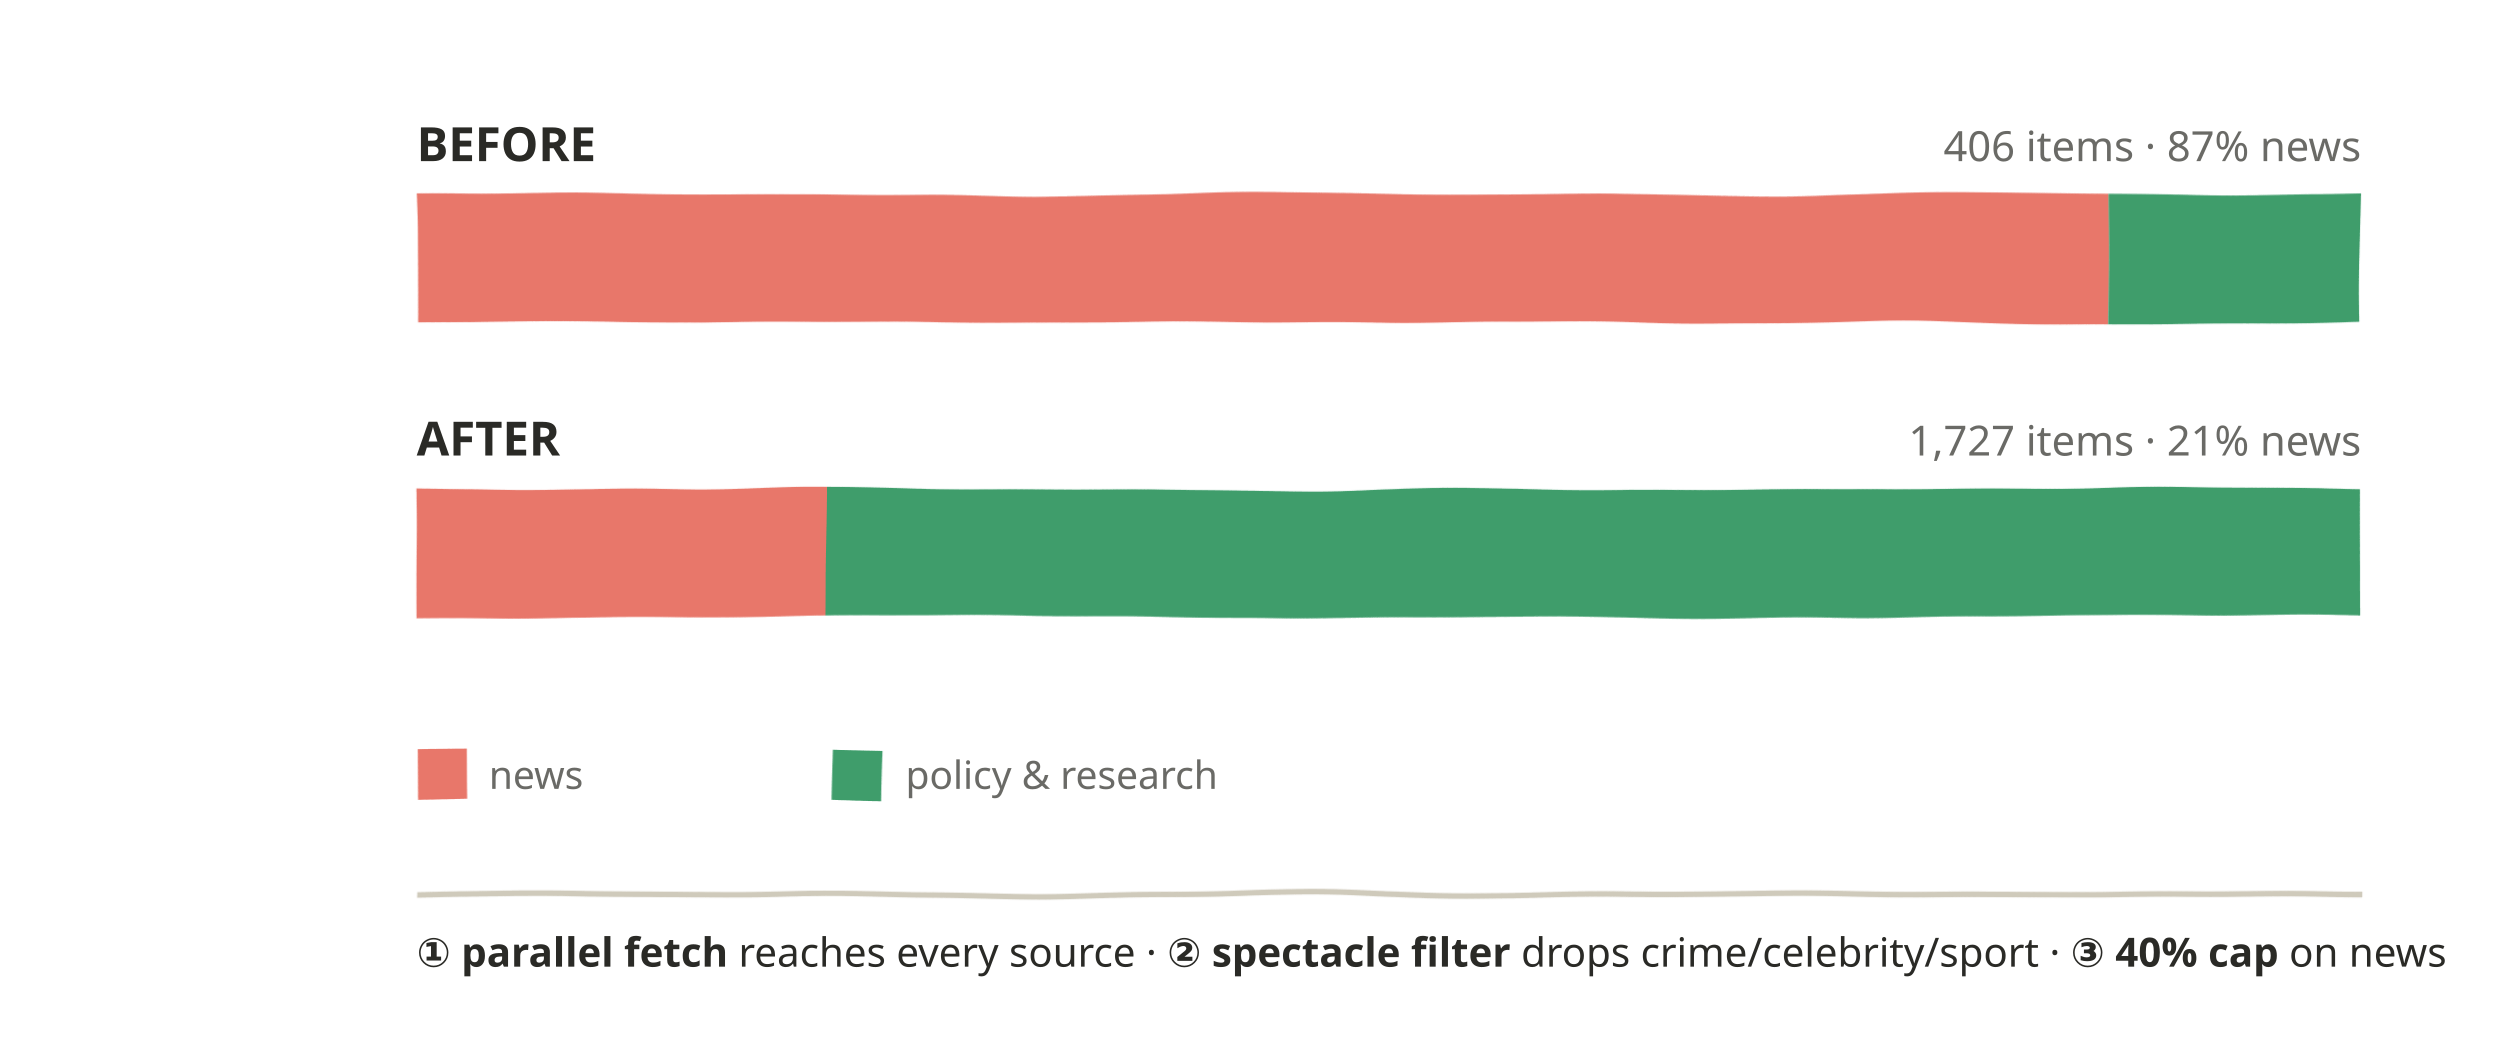
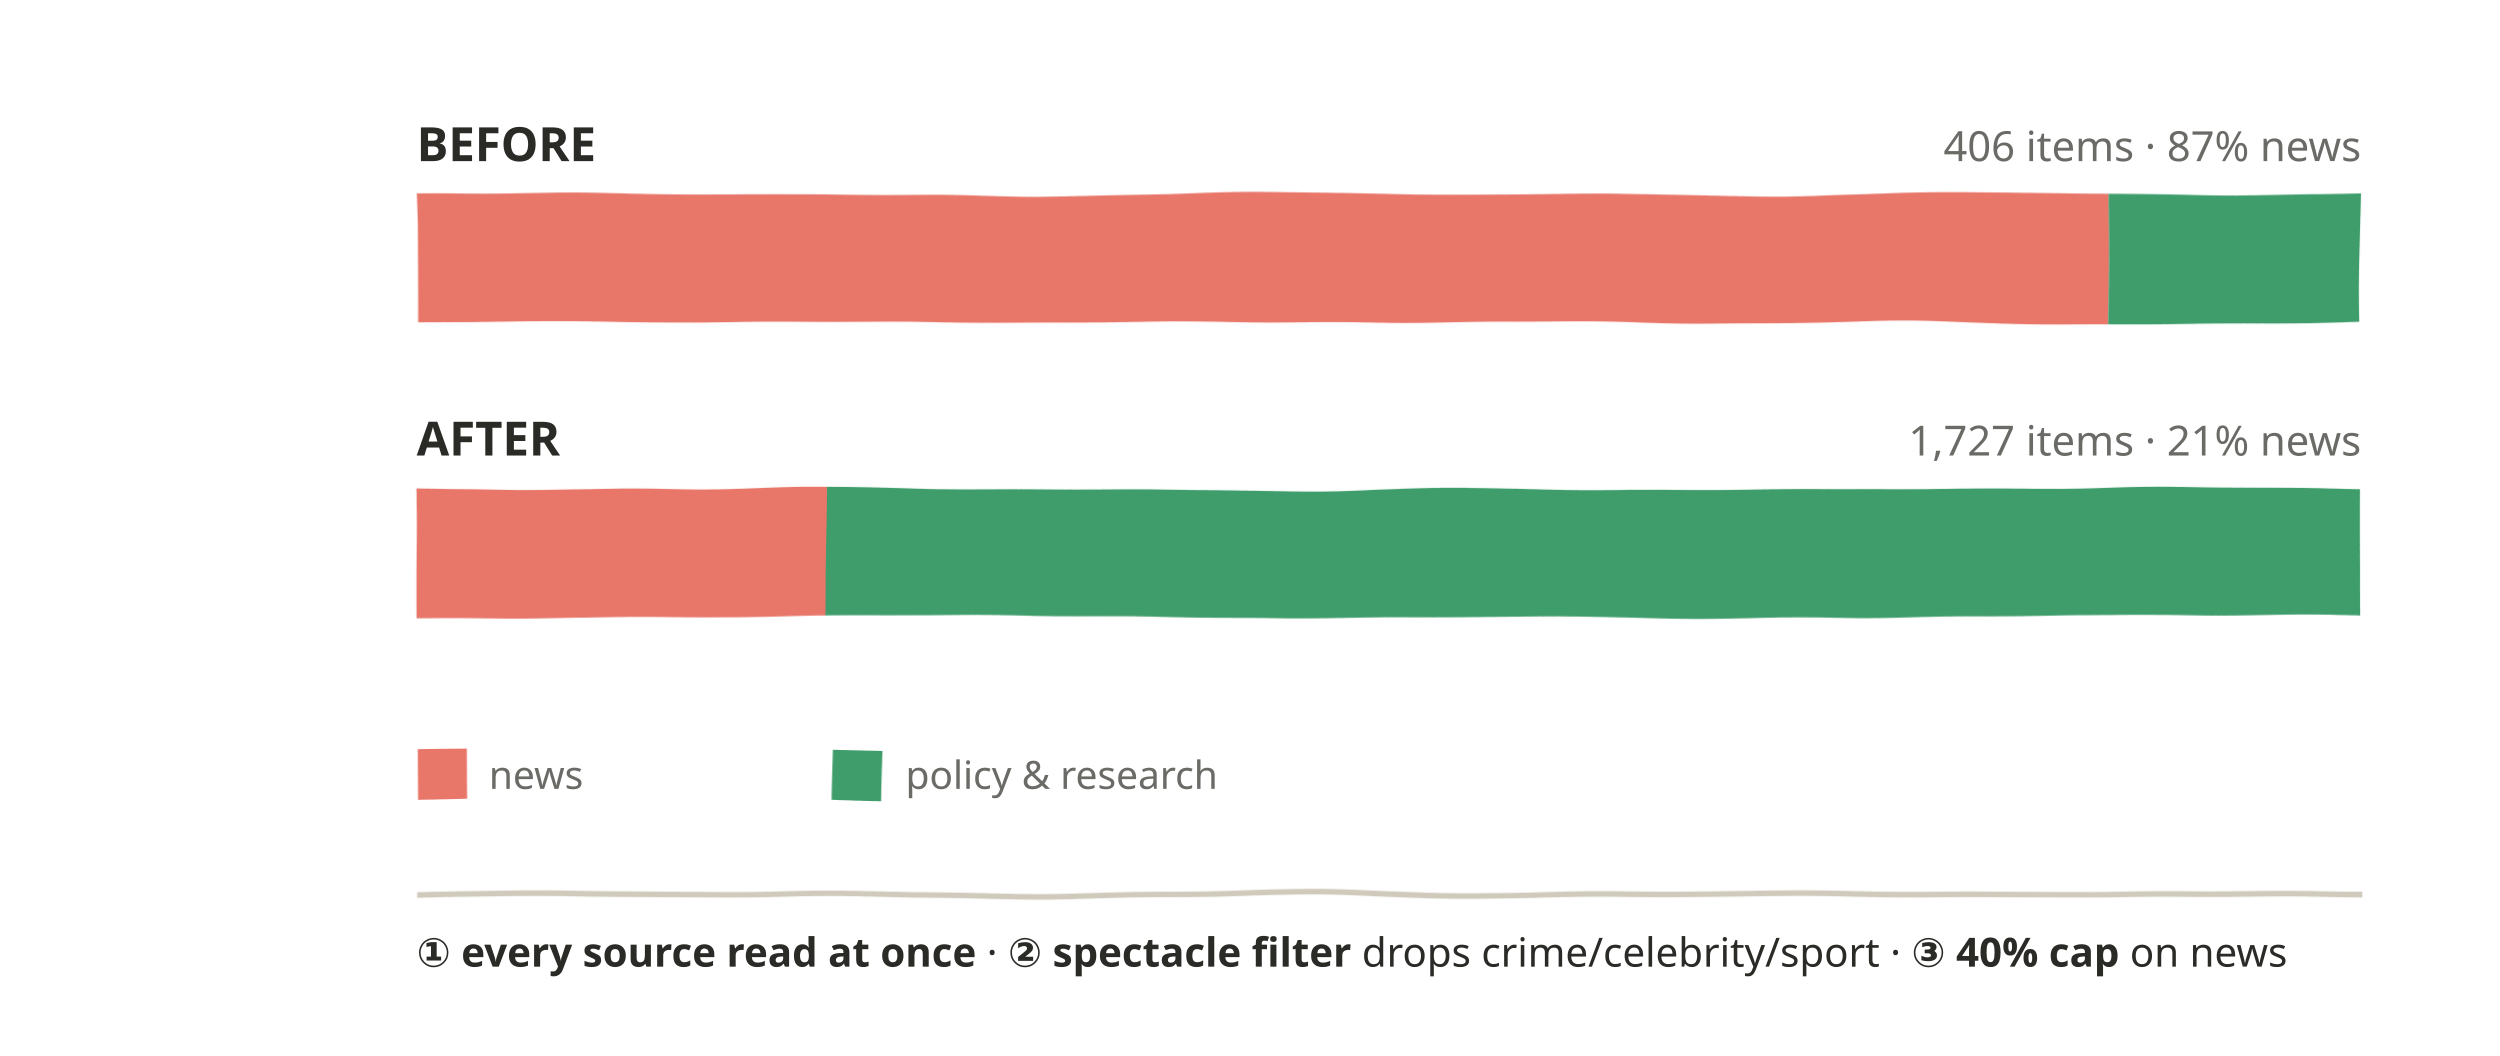
- <svg xmlns="http://www.w3.org/2000/svg" viewBox="0 0 900 380" role="img" aria-label="Before and after the fix: the dataset went from 406 items at 87% news to 1,727 items at 21% news, via three levers — parallel fetch, spectacle filter, and a 40% news cap.">
+ <svg xmlns="http://www.w3.org/2000/svg" viewBox="0 0 900 380" role="img" aria-label="Before and after the fix: the dataset went from 406 items at 87% news to 1,727 items at 21% news, through three changes: reading every source at once, a filter for spectacle, and a 40% cap on news.">
  <defs>
    <filter id="rough" x="-5%" y="-5%" width="110%" height="110%">
      <feTurbulence type="fractalNoise" baseFrequency="0.012" numOctaves="2" seed="7" result="n" />
      <feDisplacementMap in="SourceGraphic" in2="n" scale="3.2" xChannelSelector="R" yChannelSelector="G" />
    </filter>
    <style>
      .lbl{font-family:'Trebuchet MS','Segoe UI',system-ui,sans-serif;fill:#2a2a26}
      .big{font-family:Georgia,'Newsreader',serif;font-weight:700;fill:#1a1a18}
      .cap{font-family:'Trebuchet MS','Segoe UI',system-ui,sans-serif;fill:#6a6a66}
    </style>
  </defs>
  <g filter="url(#rough)">
    <rect x="150" y="70" width="609" height="46" fill="#e8776a" />
    <rect x="759" y="70" width="91" height="46" fill="#3f9d6b" />
    <rect x="150" y="176" width="147" height="46" fill="#e8776a" />
    <rect x="297" y="176" width="553" height="46" fill="#3f9d6b" />
    <rect x="150" y="270" width="18" height="18" fill="#e8776a" />
    <rect x="300" y="270" width="18" height="18" fill="#3f9d6b" />
    <line x1="150" y1="322" x2="850" y2="322" stroke="#cfcabb" stroke-width="2" />
  </g>
  <text class="lbl" x="150" y="58" font-size="17" font-weight="700">BEFORE</text>
  <text class="cap" x="850" y="58" font-size="15" text-anchor="end">406 items · 87% news</text>
  <text class="lbl" x="150" y="164" font-size="17" font-weight="700">AFTER</text>
  <text class="cap" x="850" y="164" font-size="15" text-anchor="end">1,727 items · 21% news</text>
  <text class="cap" x="176" y="284" font-size="14">news</text>
  <text class="cap" x="326" y="284" font-size="14">policy &amp; research</text>
  <text class="lbl" x="150" y="348" font-size="14.5">
-     <tspan font-weight="700">① parallel fetch</tspan> reaches every source ·
+     <tspan font-weight="700">① every source read at once</tspan> ·
    <tspan font-weight="700">② spectacle filter</tspan> drops crime/celebrity/sport ·
    <tspan font-weight="700">③ 40% cap</tspan> on news
  </text>
</svg>
